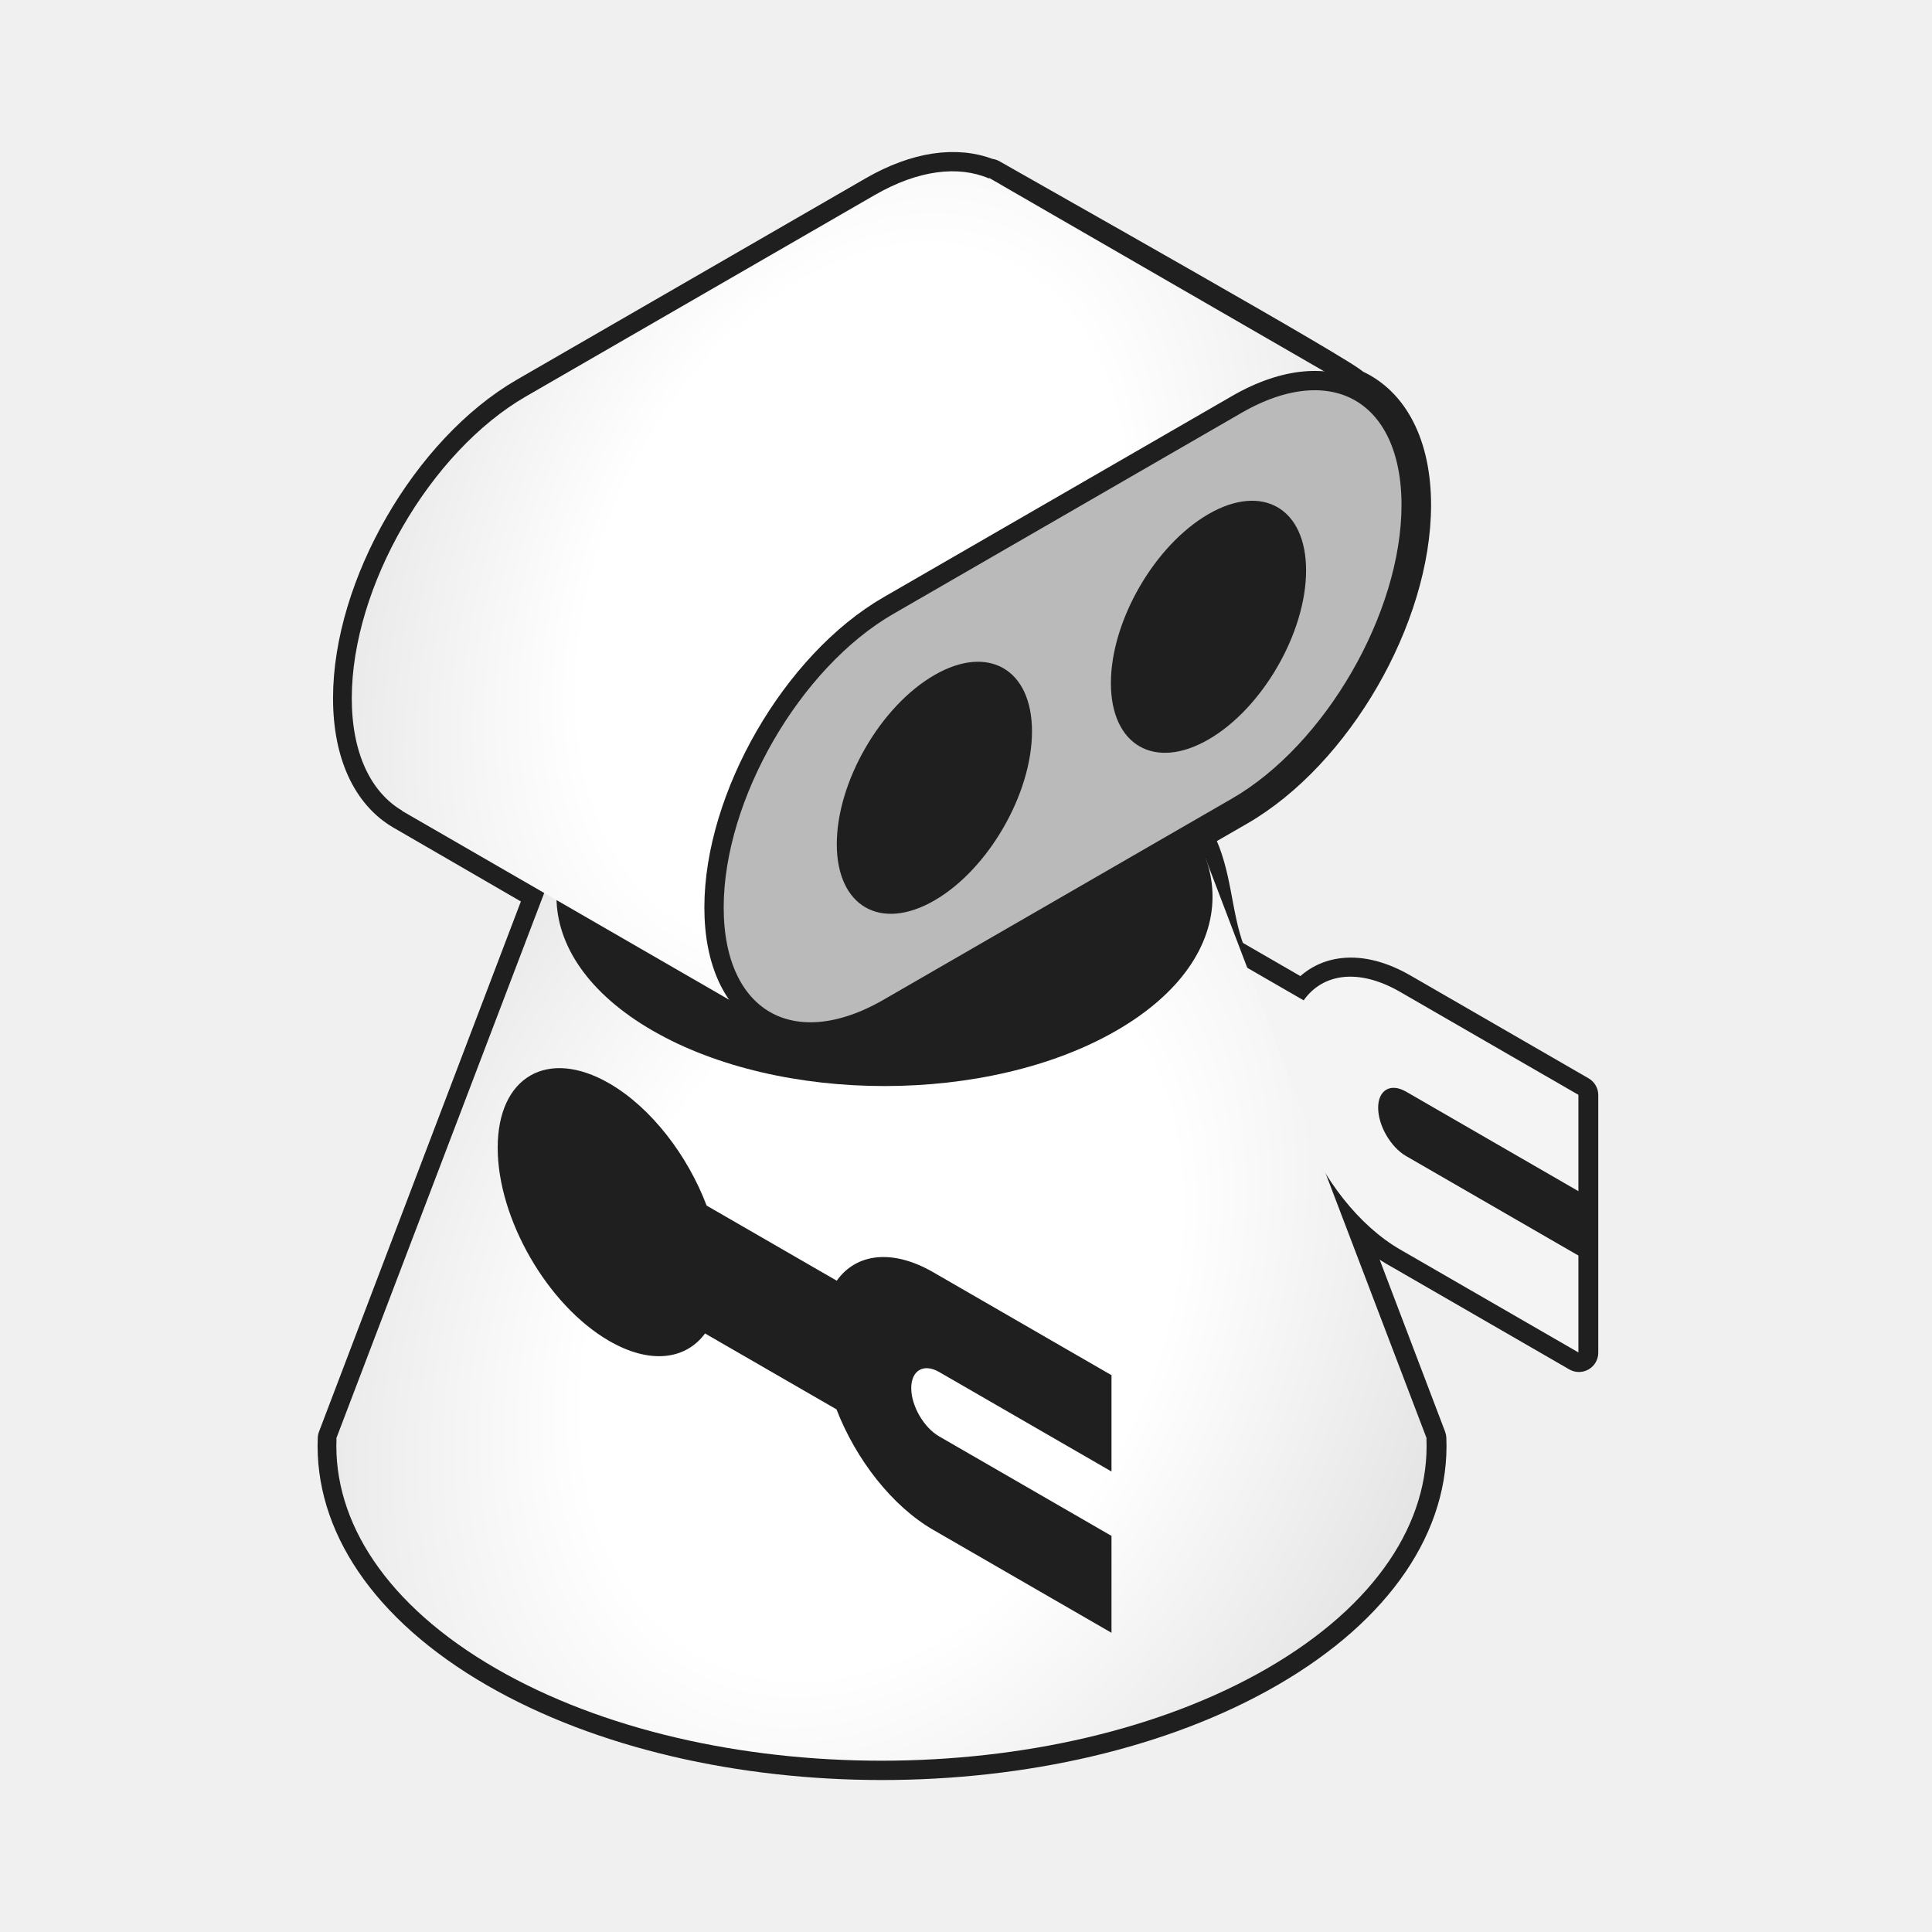
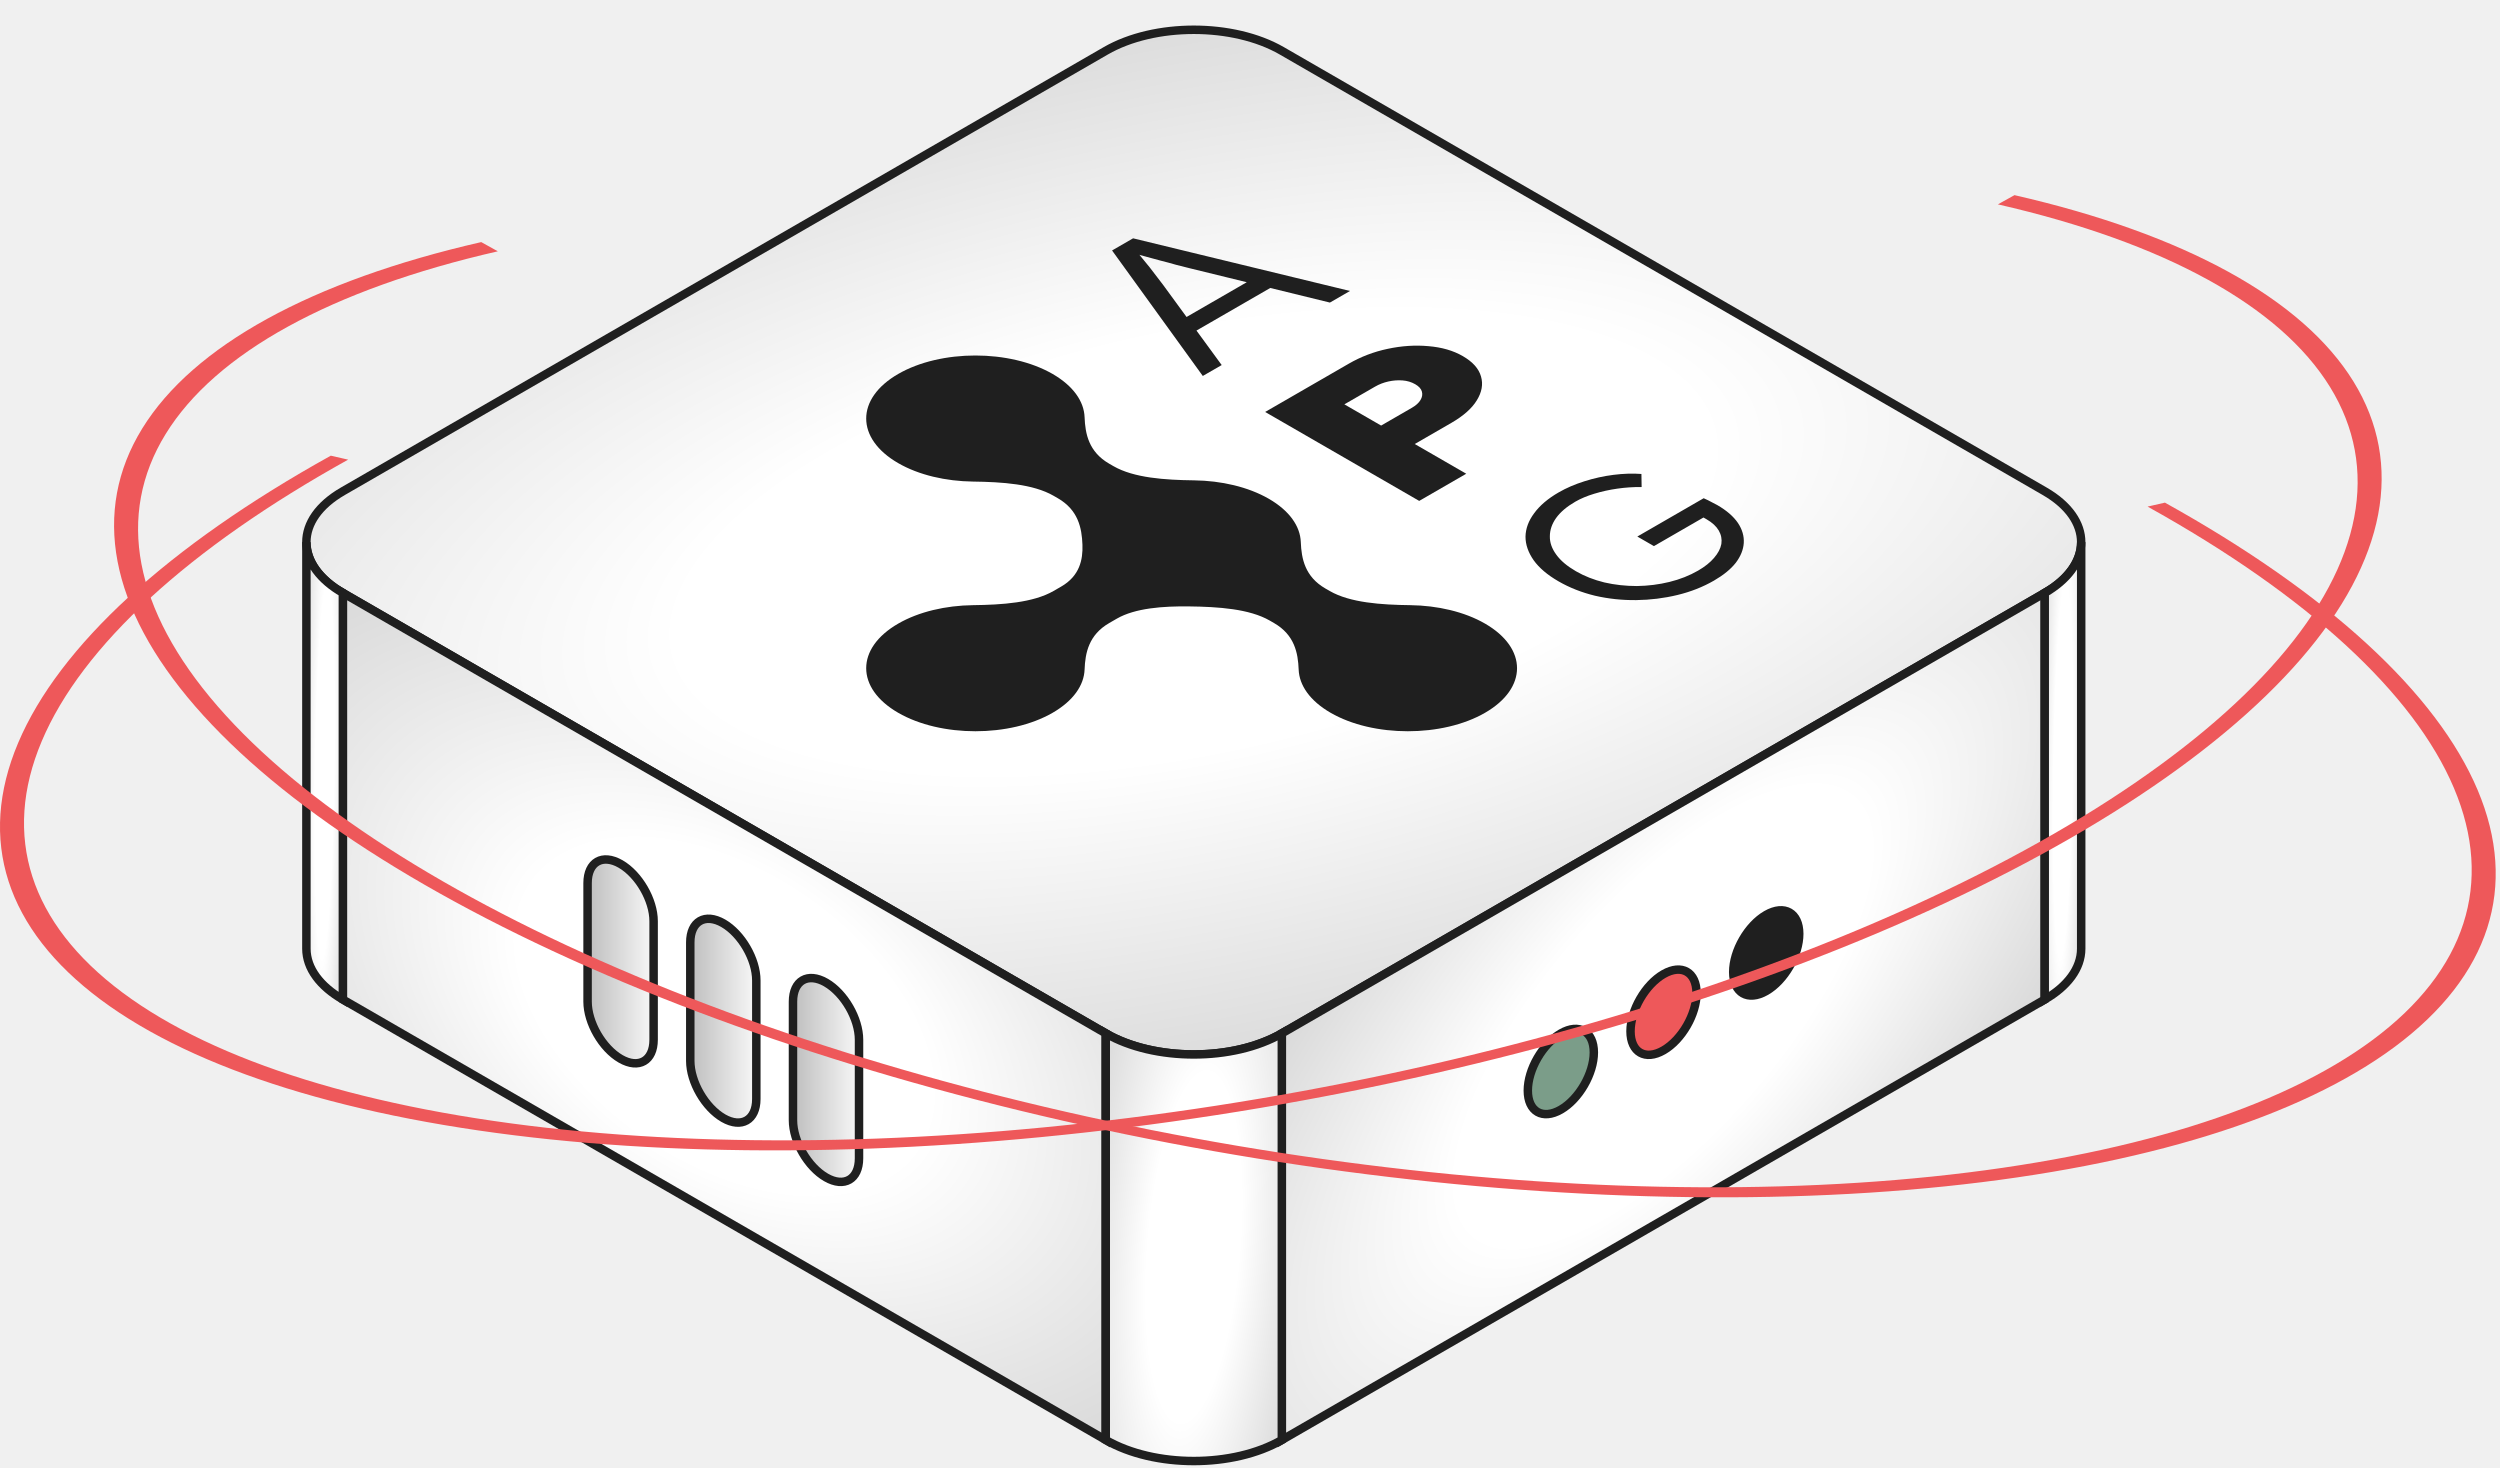
- <svg xmlns="http://www.w3.org/2000/svg" width="100" height="100" viewBox="0 0 100 100" fill="none">
-   <path d="M82.226 70.015C82.226 70.193 82.131 70.358 81.976 70.447C81.821 70.537 81.631 70.537 81.476 70.447L72.249 65.12H72.249C71.596 64.772 70.914 64.242 70.263 63.588L74.331 74.281C74.35 74.332 74.361 74.386 74.363 74.439C74.547 78.988 71.629 83.463 65.857 86.796C60.254 90.031 52.94 91.634 45.655 91.634C38.369 91.634 31.057 90.031 25.454 86.796C19.681 83.463 16.762 78.988 16.947 74.439L16.956 74.359C16.962 74.333 16.969 74.307 16.979 74.281L27.579 46.44L20.597 42.394L20.594 42.393C18.774 41.321 17.738 39.102 17.738 36.14C17.738 33.155 18.782 29.882 20.447 26.999C22.111 24.116 24.424 21.575 27.009 20.082L45.051 9.665C47.33 8.349 49.506 8.039 51.256 8.716C51.335 8.72 51.413 8.74 51.483 8.78C52.284 9.243 56.992 11.896 61.499 14.472C63.75 15.758 65.95 17.022 67.58 17.98C68.394 18.459 69.07 18.864 69.54 19.156C69.773 19.302 69.962 19.424 70.093 19.516C70.157 19.56 70.219 19.605 70.268 19.646C70.273 19.651 70.279 19.658 70.286 19.664C72.365 20.619 73.572 22.948 73.572 26.14C73.572 29.125 72.528 32.398 70.863 35.281C69.198 38.165 66.886 40.706 64.301 42.198L62.34 43.329C62.804 44.25 63.025 45.226 63.206 46.163C63.409 47.219 63.565 48.209 63.923 49.145L67.386 51.145C67.946 50.538 68.68 50.171 69.527 50.085C70.516 49.984 71.62 50.269 72.749 50.921H72.751L81.976 56.248C82.131 56.337 82.226 56.502 82.226 56.681V70.015Z" fill="#1F1F1F" stroke="#1F1F1F" stroke-linejoin="round" />
-   <path d="M55.7 54.897C57.808 56.114 59.652 55.875 60.66 54.509L67.464 58.438C68.461 61.013 70.33 63.438 72.471 64.675L81.698 70.001V64.987L72.777 59.836C71.98 59.376 71.333 58.257 71.333 57.336C71.333 56.416 71.98 56.043 72.777 56.503L81.698 61.654V56.668L72.471 51.341C70.339 50.11 68.476 50.37 67.477 51.778L60.742 47.89C59.754 45.282 57.867 42.815 55.7 41.564C52.512 39.723 49.927 41.215 49.927 44.897C49.927 48.579 52.512 53.056 55.7 54.897Z" fill="#F4F4F4" />
-   <path d="M62.386 44.395H28.864L17.403 74.459H17.417C17.242 78.756 19.995 83.084 25.673 86.363C36.692 92.724 54.558 92.724 65.577 86.363C71.255 83.084 74.008 78.756 73.833 74.459H73.847L62.386 44.395Z" fill="url(#paint0_radial_630_10789)" />
-   <path d="M33.776 39.48C40.406 35.652 51.157 35.652 57.787 39.48C64.418 43.308 64.418 49.515 57.787 53.343C51.157 57.171 40.406 57.171 33.776 53.343C27.145 49.515 27.145 43.308 33.776 39.48Z" fill="#1F1F1F" />
-   <path d="M27.229 20.515C22.247 23.391 18.208 30.387 18.208 36.14C18.208 38.998 19.204 41.011 20.818 41.961L20.812 41.973L39.576 52.807L48.596 34.651L59.564 40.984L69.967 20.046L51.807 9.561C51.704 9.496 51.598 9.435 51.49 9.378L51.203 9.213L51.191 9.237C49.607 8.559 47.537 8.79 45.271 10.098L27.229 20.515Z" fill="url(#paint1_radial_630_10789)" />
-   <path d="M36.958 46.973C36.958 41.22 40.997 34.225 45.979 31.348L64.021 20.931C69.004 18.055 73.042 20.387 73.042 26.14C73.042 31.893 69.004 38.888 64.021 41.765L45.979 52.181C40.997 55.058 36.958 52.726 36.958 46.973Z" fill="#BABABA" stroke="#1F1F1F" />
-   <path d="M48.364 34.942C51.154 33.331 53.416 34.637 53.416 37.859C53.416 41.081 51.154 44.998 48.364 46.609C45.574 48.22 43.312 46.913 43.312 43.692C43.312 40.47 45.574 36.553 48.364 34.942ZM62.552 26.609C65.342 24.998 67.603 26.303 67.603 29.525C67.603 32.747 65.342 36.664 62.552 38.275C59.762 39.886 57.5 38.58 57.5 35.359C57.5 32.137 59.762 28.22 62.552 26.609Z" fill="#1F1F1F" />
-   <path d="M31.534 69.408C33.641 70.625 35.485 70.386 36.493 69.02L43.297 72.948C44.294 75.524 46.163 77.949 48.305 79.186L57.531 84.513V79.498L48.61 74.347C47.813 73.887 47.166 72.768 47.166 71.847C47.166 70.927 47.813 70.554 48.61 71.014L57.531 76.165V71.179L48.305 65.852C46.172 64.621 44.31 64.881 43.31 66.289L36.575 62.401C35.587 59.793 33.7 57.326 31.534 56.075C28.345 54.234 25.76 55.726 25.76 59.408C25.76 63.09 28.345 67.567 31.534 69.408Z" fill="#1F1F1F" />
+ <svg xmlns="http://www.w3.org/2000/svg" width="213" height="125" viewBox="0 0 213 125" fill="none">
+   <g clip-path="url(#clip0_282_5612)">
+     <path d="M94.21 4.33C98.352 1.939 105.068 1.939 109.21 4.33L174.21 41.858C178.352 44.249 178.352 48.127 174.21 50.518L109.21 88.046C105.068 90.437 98.352 90.437 94.21 88.046L29.21 50.518C25.068 48.127 25.068 44.249 29.21 41.858L94.21 4.33Z" fill="url(#paint0_radial_282_5612)" stroke="#1F1F1F" stroke-width="0.722" />
+     <path d="M94.501 39.505C92.761 38.5 92.46 36.964 92.407 35.543C92.357 34.208 91.449 32.881 89.684 31.862C86.05 29.764 80.159 29.764 76.526 31.862C72.892 33.959 72.892 37.361 76.526 39.458C78.291 40.478 80.589 41.002 82.903 41.03C85.363 41.061 88.024 41.235 89.764 42.24L90.13 42.451C91.87 43.455 92.171 44.991 92.224 46.412C92.272 47.692 91.984 49.07 90.415 49.975L89.764 50.351C88.024 51.356 85.363 51.53 82.903 51.56C80.589 51.589 78.291 52.113 76.526 53.133C72.892 55.23 72.892 58.631 76.526 60.729C80.159 62.827 86.05 62.827 89.684 60.729C91.449 59.71 92.357 58.383 92.407 57.047C92.46 55.627 92.761 54.091 94.501 53.086L95.152 52.71C96.72 51.805 99.107 51.638 101.324 51.666C103.785 51.697 106.445 51.87 108.186 52.875L108.551 53.086C110.292 54.091 110.592 55.627 110.646 57.047C110.695 58.383 111.603 59.71 113.368 60.729C117.002 62.827 122.893 62.827 126.526 60.729C130.16 58.631 130.16 55.23 126.526 53.132C124.761 52.113 122.463 51.589 120.149 51.56C117.689 51.53 115.028 51.356 113.288 50.351L112.923 50.14C111.182 49.135 110.881 47.599 110.828 46.179C110.778 44.843 109.871 43.516 108.105 42.497C106.34 41.478 104.042 40.954 101.728 40.925C99.267 40.894 96.607 40.721 94.867 39.716L94.501 39.505Z" fill="#1F1F1F" />
+     <path d="M102.478 32.032L94.748 21.34L96.54 20.305L115.019 24.791L113.308 25.779L101.353 22.852C101.022 22.769 100.639 22.673 100.206 22.562C99.774 22.436 99.322 22.315 98.85 22.197C98.379 22.065 97.921 21.94 97.475 21.822C97.043 21.696 96.655 21.588 96.311 21.498L96.714 21.266C96.919 21.508 97.124 21.758 97.328 22.016C97.533 22.258 97.737 22.508 97.942 22.765C98.133 23.015 98.325 23.266 98.517 23.516C98.709 23.766 98.9 24.016 99.092 24.266L104.088 31.103L102.478 32.032ZM101.154 28.618L100.313 27.458L106.976 23.611L109.045 24.062L101.154 28.618Z" fill="#1F1F1F" />
+     <path d="M146.035 49.465C145.093 50.009 144.053 50.419 142.915 50.694C141.777 50.97 140.608 51.114 139.409 51.129C138.209 51.143 137.041 51.019 135.902 50.758C134.764 50.482 133.724 50.072 132.782 49.528C131.84 48.984 131.136 48.387 130.671 47.737C130.206 47.073 129.973 46.402 129.973 45.724C129.986 45.038 130.23 44.374 130.708 43.731C131.185 43.074 131.882 42.48 132.8 41.951C133.449 41.576 134.177 41.262 134.985 41.007C135.805 40.746 136.637 40.562 137.481 40.456C138.326 40.35 139.115 40.325 139.849 40.382L139.867 41.495C139.17 41.488 138.479 41.534 137.793 41.633C137.108 41.731 136.453 41.876 135.829 42.067C135.217 42.251 134.679 42.477 134.214 42.745C133.492 43.162 132.947 43.625 132.58 44.134C132.225 44.635 132.048 45.155 132.048 45.692C132.035 46.222 132.219 46.745 132.598 47.26C132.965 47.769 133.522 48.239 134.269 48.67C134.991 49.087 135.798 49.405 136.692 49.624C137.585 49.829 138.509 49.931 139.464 49.931C140.418 49.917 141.342 49.8 142.236 49.581C143.129 49.362 143.943 49.041 144.677 48.617C145.252 48.285 145.705 47.924 146.035 47.536C146.378 47.14 146.586 46.745 146.659 46.349C146.721 45.946 146.647 45.565 146.439 45.204C146.231 44.844 145.888 44.526 145.411 44.25L144.769 43.879L145.43 43.922L140.914 46.529L139.5 45.713L145.154 42.449C145.264 42.498 145.393 42.558 145.54 42.629C145.674 42.692 145.809 42.763 145.944 42.841C146.078 42.904 146.201 42.968 146.311 43.032C147.106 43.491 147.694 44 148.073 44.558C148.44 45.109 148.605 45.678 148.569 46.264C148.532 46.836 148.305 47.398 147.889 47.949C147.461 48.493 146.843 48.998 146.035 49.465Z" fill="#1F1F1F" />
+     <path d="M120.916 42.677L107.791 35.099L114.911 30.989C115.948 30.39 117.055 29.968 118.231 29.721C119.424 29.466 120.58 29.39 121.702 29.493C122.839 29.587 123.814 29.869 124.626 30.338C125.476 30.828 125.995 31.409 126.183 32.08C126.374 32.735 126.255 33.41 125.825 34.106C125.411 34.792 124.685 35.435 123.648 36.034L120.536 37.83L124.924 40.363L120.916 42.677ZM117.672 36.258L120.288 34.747C120.634 34.548 120.88 34.327 121.025 34.084C121.171 33.841 121.211 33.601 121.146 33.364C121.082 33.127 120.893 32.919 120.581 32.738C120.256 32.551 119.894 32.442 119.496 32.412C119.099 32.382 118.696 32.412 118.288 32.503C117.88 32.594 117.503 32.74 117.157 32.94L114.54 34.45L117.672 36.258Z" fill="#1F1F1F" />
+     <path d="M94.211 88.046L29.211 50.518V85.159L94.211 122.687V88.046Z" fill="url(#paint1_radial_282_5612)" stroke="#1F1F1F" stroke-width="0.722" />
+     <path d="M52.875 73.612L52.875 73.612C51.322 72.715 50.062 73.442 50.062 75.236V85.34C50.062 87.133 51.322 89.314 52.875 90.211C54.428 91.108 55.688 90.381 55.688 88.587V78.484C55.688 76.69 54.428 74.509 52.875 73.612Z" fill="url(#paint2_linear_282_5612)" fill-opacity="0.3" />
+     <path d="M52.875 73.612L52.875 73.612C54.428 74.509 55.688 76.69 55.688 78.484V88.587C55.688 90.381 54.428 91.108 52.875 90.211L52.875 90.211C51.322 89.314 50.062 87.133 50.062 85.34V75.236C50.062 73.442 51.322 72.715 52.875 73.612Z" stroke="#1F1F1F" stroke-width="0.722" />
+     <path d="M61.625 78.664L61.625 78.664C60.072 77.767 58.812 78.494 58.812 80.288V90.391C58.812 92.185 60.072 94.366 61.625 95.263C63.178 96.159 64.438 95.432 64.438 93.639V83.535C64.438 81.742 63.178 79.561 61.625 78.664Z" fill="url(#paint3_linear_282_5612)" fill-opacity="0.3" />
+     <path d="M61.625 78.664L61.625 78.664C63.178 79.561 64.438 81.742 64.438 83.535V93.639C64.438 95.432 63.178 96.159 61.625 95.263L61.625 95.263C60.072 94.366 58.812 92.185 58.812 90.391V80.288C58.812 78.494 60.072 77.767 61.625 78.664Z" stroke="#1F1F1F" stroke-width="0.722" />
+     <path d="M70.375 83.716L70.375 83.716C68.822 82.819 67.562 83.546 67.562 85.339V95.443C67.562 97.237 68.822 99.418 70.375 100.314C71.928 101.211 73.188 100.484 73.188 98.691V88.587C73.188 86.793 71.928 84.612 70.375 83.716Z" fill="url(#paint4_linear_282_5612)" fill-opacity="0.3" />
+     <path d="M70.375 83.716L70.375 83.716C71.928 84.612 73.188 86.793 73.188 88.587V98.691C73.188 100.484 71.928 101.211 70.375 100.314L70.375 100.314C68.822 99.418 67.562 97.237 67.562 95.443V85.339C67.562 83.546 68.822 82.819 70.375 83.716Z" stroke="#1F1F1F" stroke-width="0.722" />
+     <path d="M174.211 50.518L109.211 88.046V122.687L174.211 85.159V50.518Z" fill="url(#paint5_radial_282_5612)" stroke="#1F1F1F" stroke-width="0.722" />
+     <path d="M26.105 46.188C26.105 47.879 27.293 49.41 29.212 50.518V85.159C27.293 84.051 26.105 82.52 26.105 80.829V46.188Z" fill="url(#paint6_radial_282_5612)" stroke="#1F1F1F" stroke-width="0.722" />
+     <path d="M94.211 88.046C98.353 90.437 105.069 90.437 109.211 88.046V122.687C105.069 125.078 98.353 125.078 94.211 122.687V88.046Z" fill="url(#paint7_radial_282_5612)" stroke="#1F1F1F" stroke-width="0.722" />
+     <path d="M177.318 46.188C177.318 47.879 176.13 49.41 174.211 50.518V85.159C176.13 84.051 177.318 82.52 177.318 80.829V46.188Z" fill="url(#paint8_radial_282_5612)" stroke="#1F1F1F" stroke-width="0.722" />
+     <path d="M130.17 92.917C130.17 94.711 131.429 95.438 132.982 94.541C134.536 93.644 135.795 91.463 135.795 89.67C135.795 87.876 134.536 87.149 132.982 88.046C131.429 88.943 130.17 91.124 130.17 92.917Z" fill="#7B9D89" stroke="#1F1F1F" stroke-width="0.722" />
+     <path d="M138.92 87.865C138.92 89.659 140.179 90.386 141.732 89.489C143.286 88.593 144.545 86.412 144.545 84.618C144.545 82.824 143.286 82.097 141.732 82.994C140.179 83.891 138.92 86.072 138.92 87.865Z" fill="#EE585A" stroke="#1F1F1F" stroke-width="0.722" />
+     <path d="M147.67 82.814C147.67 84.607 148.929 85.334 150.482 84.437C152.036 83.54 153.295 81.359 153.295 79.566C153.295 77.772 152.036 77.045 150.482 77.942C148.929 78.839 147.67 81.02 147.67 82.814Z" fill="#1F1F1F" stroke="#1F1F1F" stroke-width="0.722" />
+     <path d="M28.184 38.824C14.305 46.531 5.034 55.048 1.545 63.298C-1.944 71.549 0.506 79.162 8.583 85.175C16.661 91.188 30.004 95.331 46.925 97.08C63.847 98.829 83.587 98.106 103.649 95.001C123.711 91.897 143.194 86.551 159.634 79.639C176.074 72.727 188.733 64.561 196.01 56.171C203.287 47.782 204.855 39.547 200.517 32.508C196.178 25.469 186.127 19.942 171.635 16.626L170.22 17.411C184.42 20.661 194.269 26.076 198.52 32.974C202.771 39.871 201.235 47.94 194.104 56.16C186.974 64.38 174.57 72.382 158.461 79.154C142.352 85.927 123.262 91.165 103.605 94.207C83.947 97.249 64.605 97.958 48.025 96.244C31.444 94.53 18.37 90.471 10.455 84.579C2.54 78.687 0.141 71.227 3.559 63.143C6.978 55.059 16.061 46.714 29.661 39.162L28.184 38.824Z" fill="#EE585A" />
+     <path d="M184.451 42.824C198.331 50.531 207.601 59.048 211.09 67.298C214.579 75.549 212.13 83.162 204.052 89.175C195.975 95.188 182.631 99.331 165.71 101.08C148.788 102.829 129.049 102.106 108.987 99.001C88.925 95.897 69.442 90.551 53.002 83.639C36.562 76.727 23.903 68.561 16.625 60.171C9.348 51.782 7.78 43.547 12.119 36.508C16.458 29.469 26.509 23.942 41.001 20.626L42.415 21.411C28.215 24.661 18.367 30.076 14.116 36.974C9.864 43.871 11.401 51.94 18.531 60.16C25.662 68.38 38.066 76.382 54.174 83.154C70.283 89.927 89.373 95.165 109.031 98.207C128.688 101.249 148.03 101.958 164.611 100.244C181.191 98.53 194.265 94.471 202.18 88.579C210.095 82.687 212.495 75.227 209.076 67.143C205.658 59.059 196.574 50.714 182.974 43.162L184.451 42.824Z" fill="#EE585A" />
+   </g>
  <defs>
-     <radialGradient id="paint0_radial_630_10789" cx="0" cy="0" r="1" gradientTransform="matrix(4.46277e-07 -48.8294 40.8927 -13.6311 45.625 67.7647)" gradientUnits="userSpaceOnUse">
+     <radialGradient id="paint0_radial_282_5612" cx="0" cy="0" r="1" gradientTransform="matrix(83.5789 -48.2543 81.2903 19.9919 101.71 46.1881)" gradientUnits="userSpaceOnUse">
      <stop offset="0.375" stop-color="white" />
      <stop offset="1" stop-color="#D7D7D7" />
    </radialGradient>
-     <radialGradient id="paint1_radial_630_10789" cx="0" cy="0" r="1" gradientTransform="matrix(4.09236e-07 -45.9061 37.4986 -12.815 44.0876 30.8364)" gradientUnits="userSpaceOnUse">
+     <radialGradient id="paint1_radial_282_5612" cx="0" cy="0" r="1" gradientTransform="matrix(5.13925e-07 -36.1907 47.0914 17.0853 61.7109 86.6027)" gradientUnits="userSpaceOnUse">
      <stop offset="0.375" stop-color="white" />
      <stop offset="1" stop-color="#D7D7D7" />
    </radialGradient>
+     <linearGradient id="paint2_linear_282_5612" x1="49.791" y1="79.959" x2="56.042" y2="79.959" gradientUnits="userSpaceOnUse">
+       <stop stop-color="#1F1F1F" />
+       <stop offset="1" stop-color="#F4F4F4" />
+     </linearGradient>
+     <linearGradient id="paint3_linear_282_5612" x1="58.541" y1="85.011" x2="64.792" y2="85.011" gradientUnits="userSpaceOnUse">
+       <stop stop-color="#1F1F1F" />
+       <stop offset="1" stop-color="#F4F4F4" />
+     </linearGradient>
+     <linearGradient id="paint4_linear_282_5612" x1="67.291" y1="90.063" x2="73.542" y2="90.063" gradientUnits="userSpaceOnUse">
+       <stop stop-color="#1F1F1F" />
+       <stop offset="1" stop-color="#F4F4F4" />
+     </linearGradient>
+     <radialGradient id="paint5_radial_282_5612" cx="0" cy="0" r="1" gradientTransform="matrix(5.13925e-07 -36.1907 47.0914 -37.2911 141.711 86.6025)" gradientUnits="userSpaceOnUse">
+       <stop offset="0.375" stop-color="white" />
+       <stop offset="1" stop-color="#D7D7D7" />
+     </radialGradient>
+     <radialGradient id="paint6_radial_282_5612" cx="0" cy="0" r="1" gradientTransform="matrix(2.45625e-08 -40.7146 2.25068 -11.3658 27.6588 65.6736)" gradientUnits="userSpaceOnUse">
+       <stop offset="0.375" stop-color="white" />
+       <stop offset="1" stop-color="#D7D7D7" />
+     </radialGradient>
+     <radialGradient id="paint7_radial_282_5612" cx="0" cy="0" r="1" gradientTransform="matrix(1.18598e-07 -38.0646 10.8672 -10.626 101.711 106.263)" gradientUnits="userSpaceOnUse">
+       <stop offset="0.375" stop-color="white" />
+       <stop offset="1" stop-color="#D7D7D7" />
+     </radialGradient>
+     <radialGradient id="paint8_radial_282_5612" cx="0" cy="0" r="1" gradientTransform="matrix(2.45625e-08 -40.7146 2.25068 -11.3658 175.764 65.6736)" gradientUnits="userSpaceOnUse">
+       <stop offset="0.375" stop-color="white" />
+       <stop offset="1" stop-color="#D7D7D7" />
+     </radialGradient>
+     <clipPath id="clip0_282_5612">
+       <rect width="213" height="125" fill="white" />
+     </clipPath>
  </defs>
</svg>
